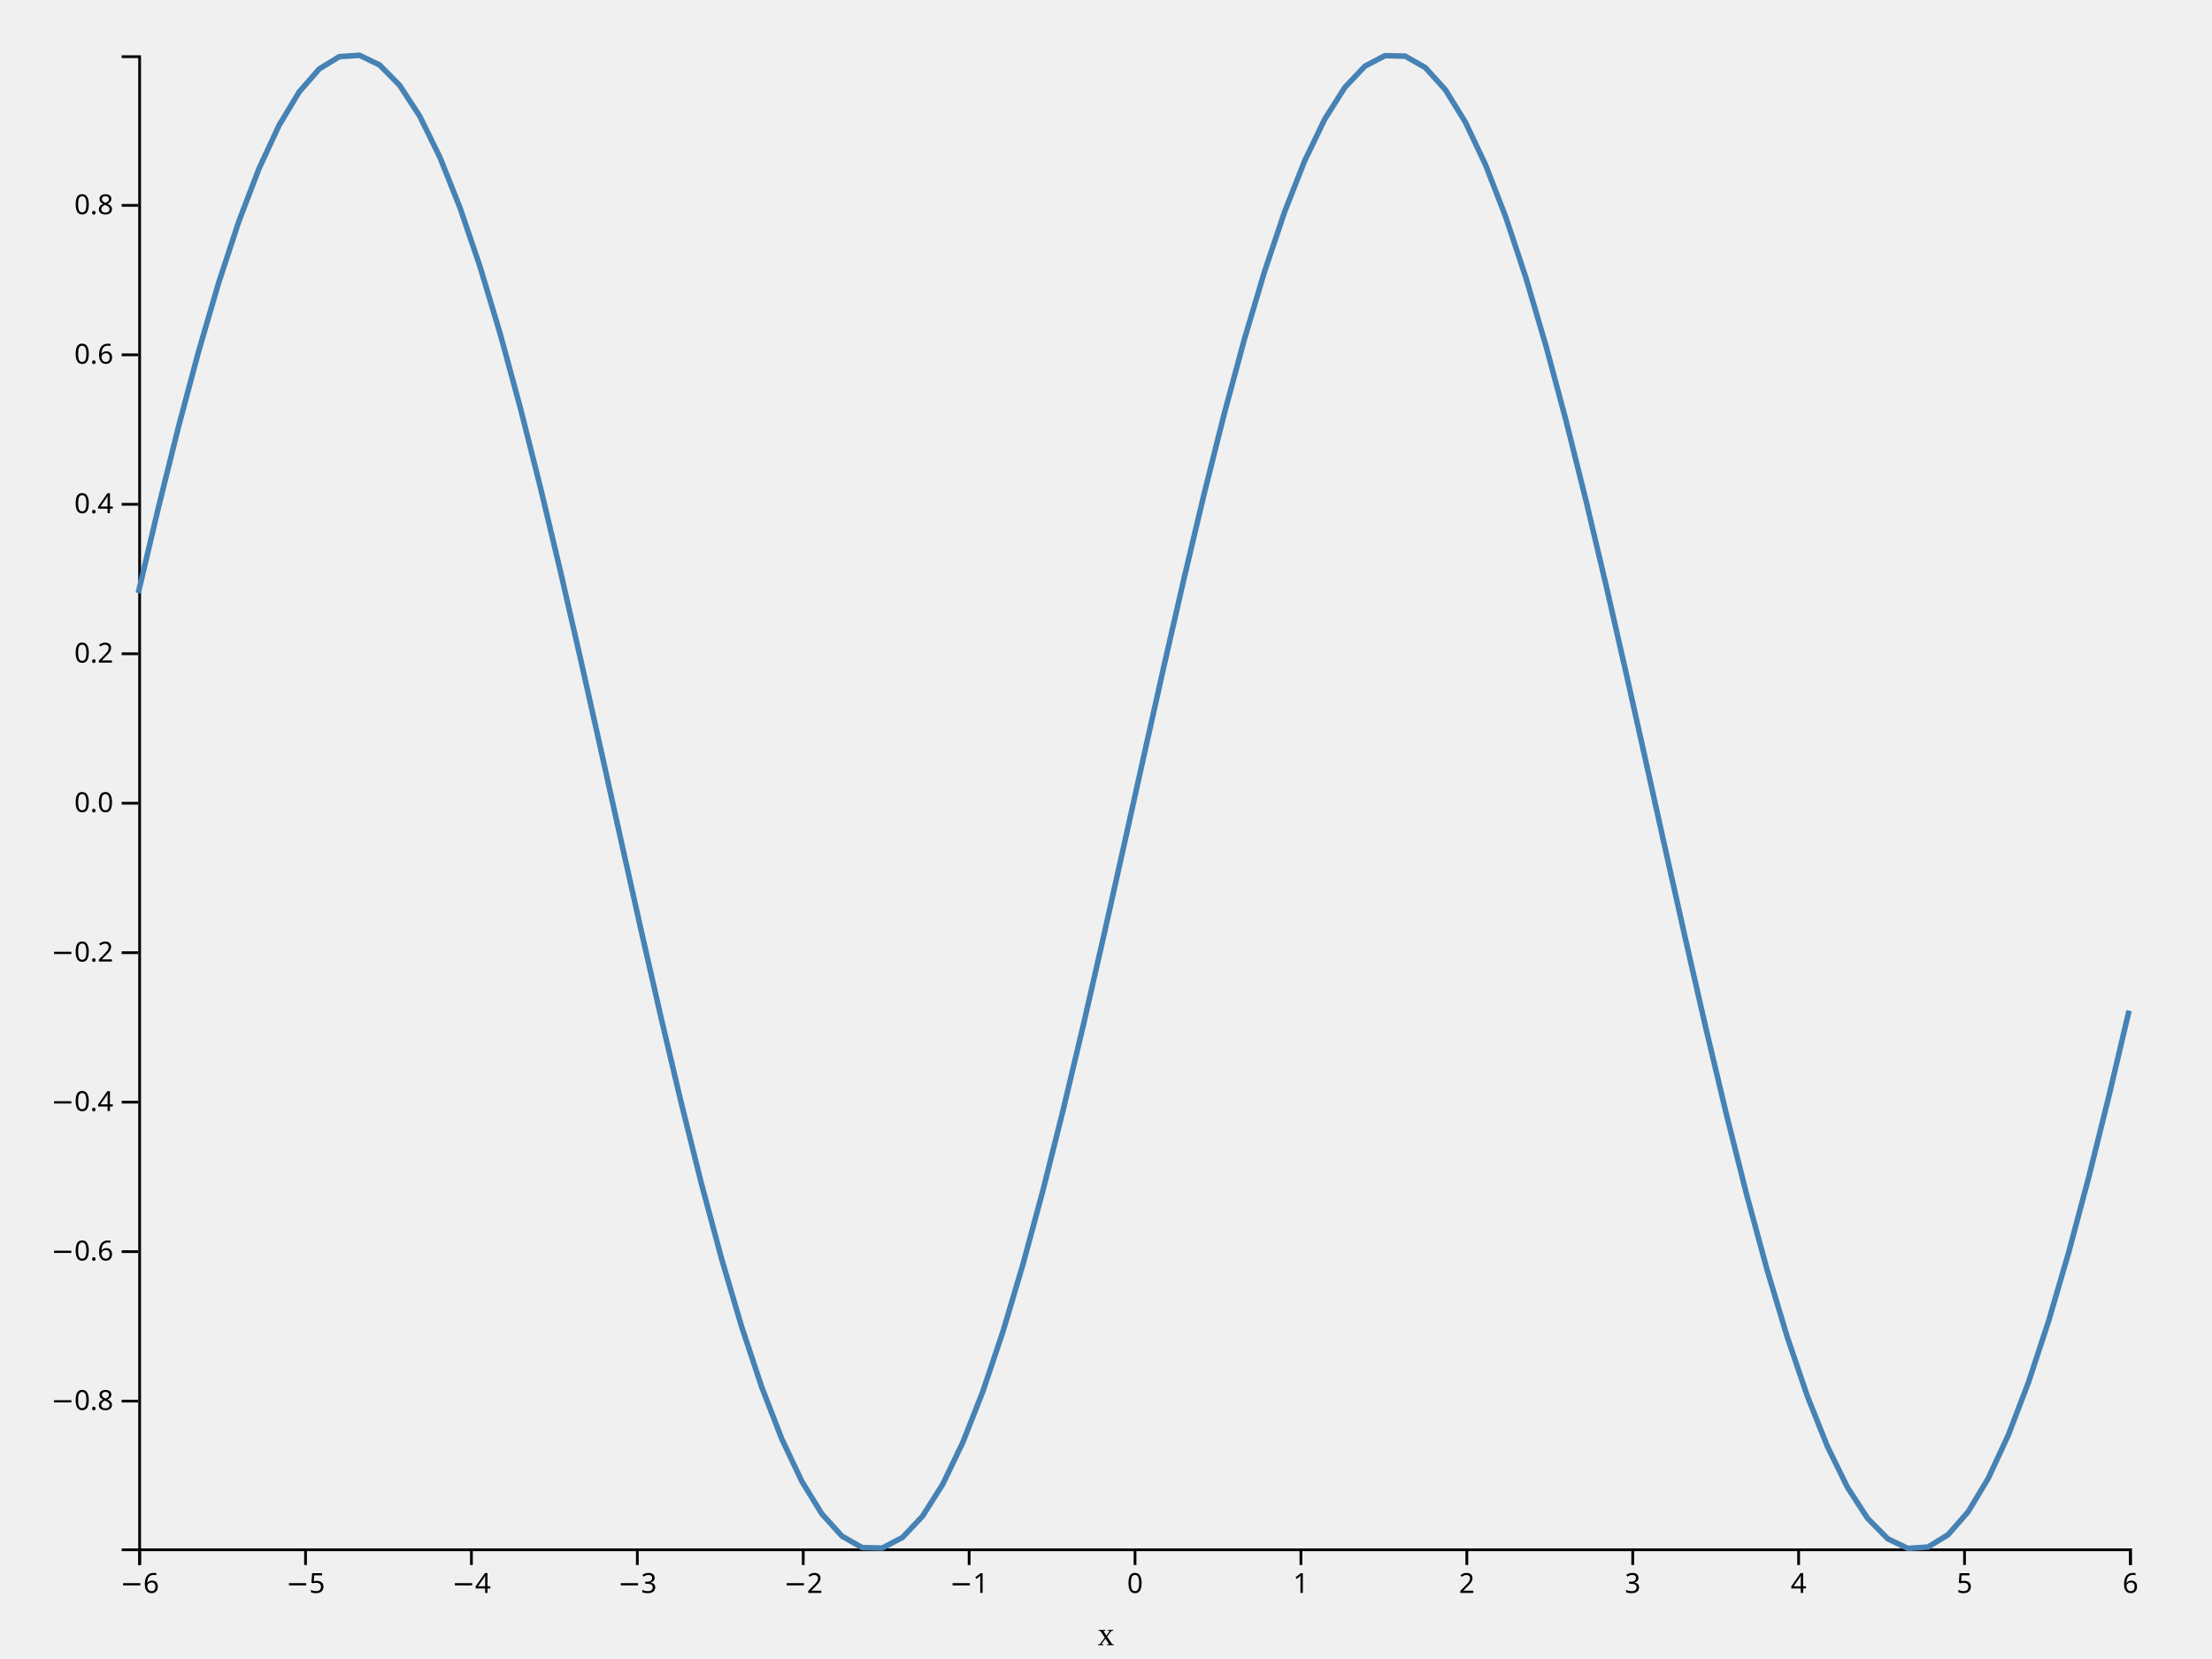
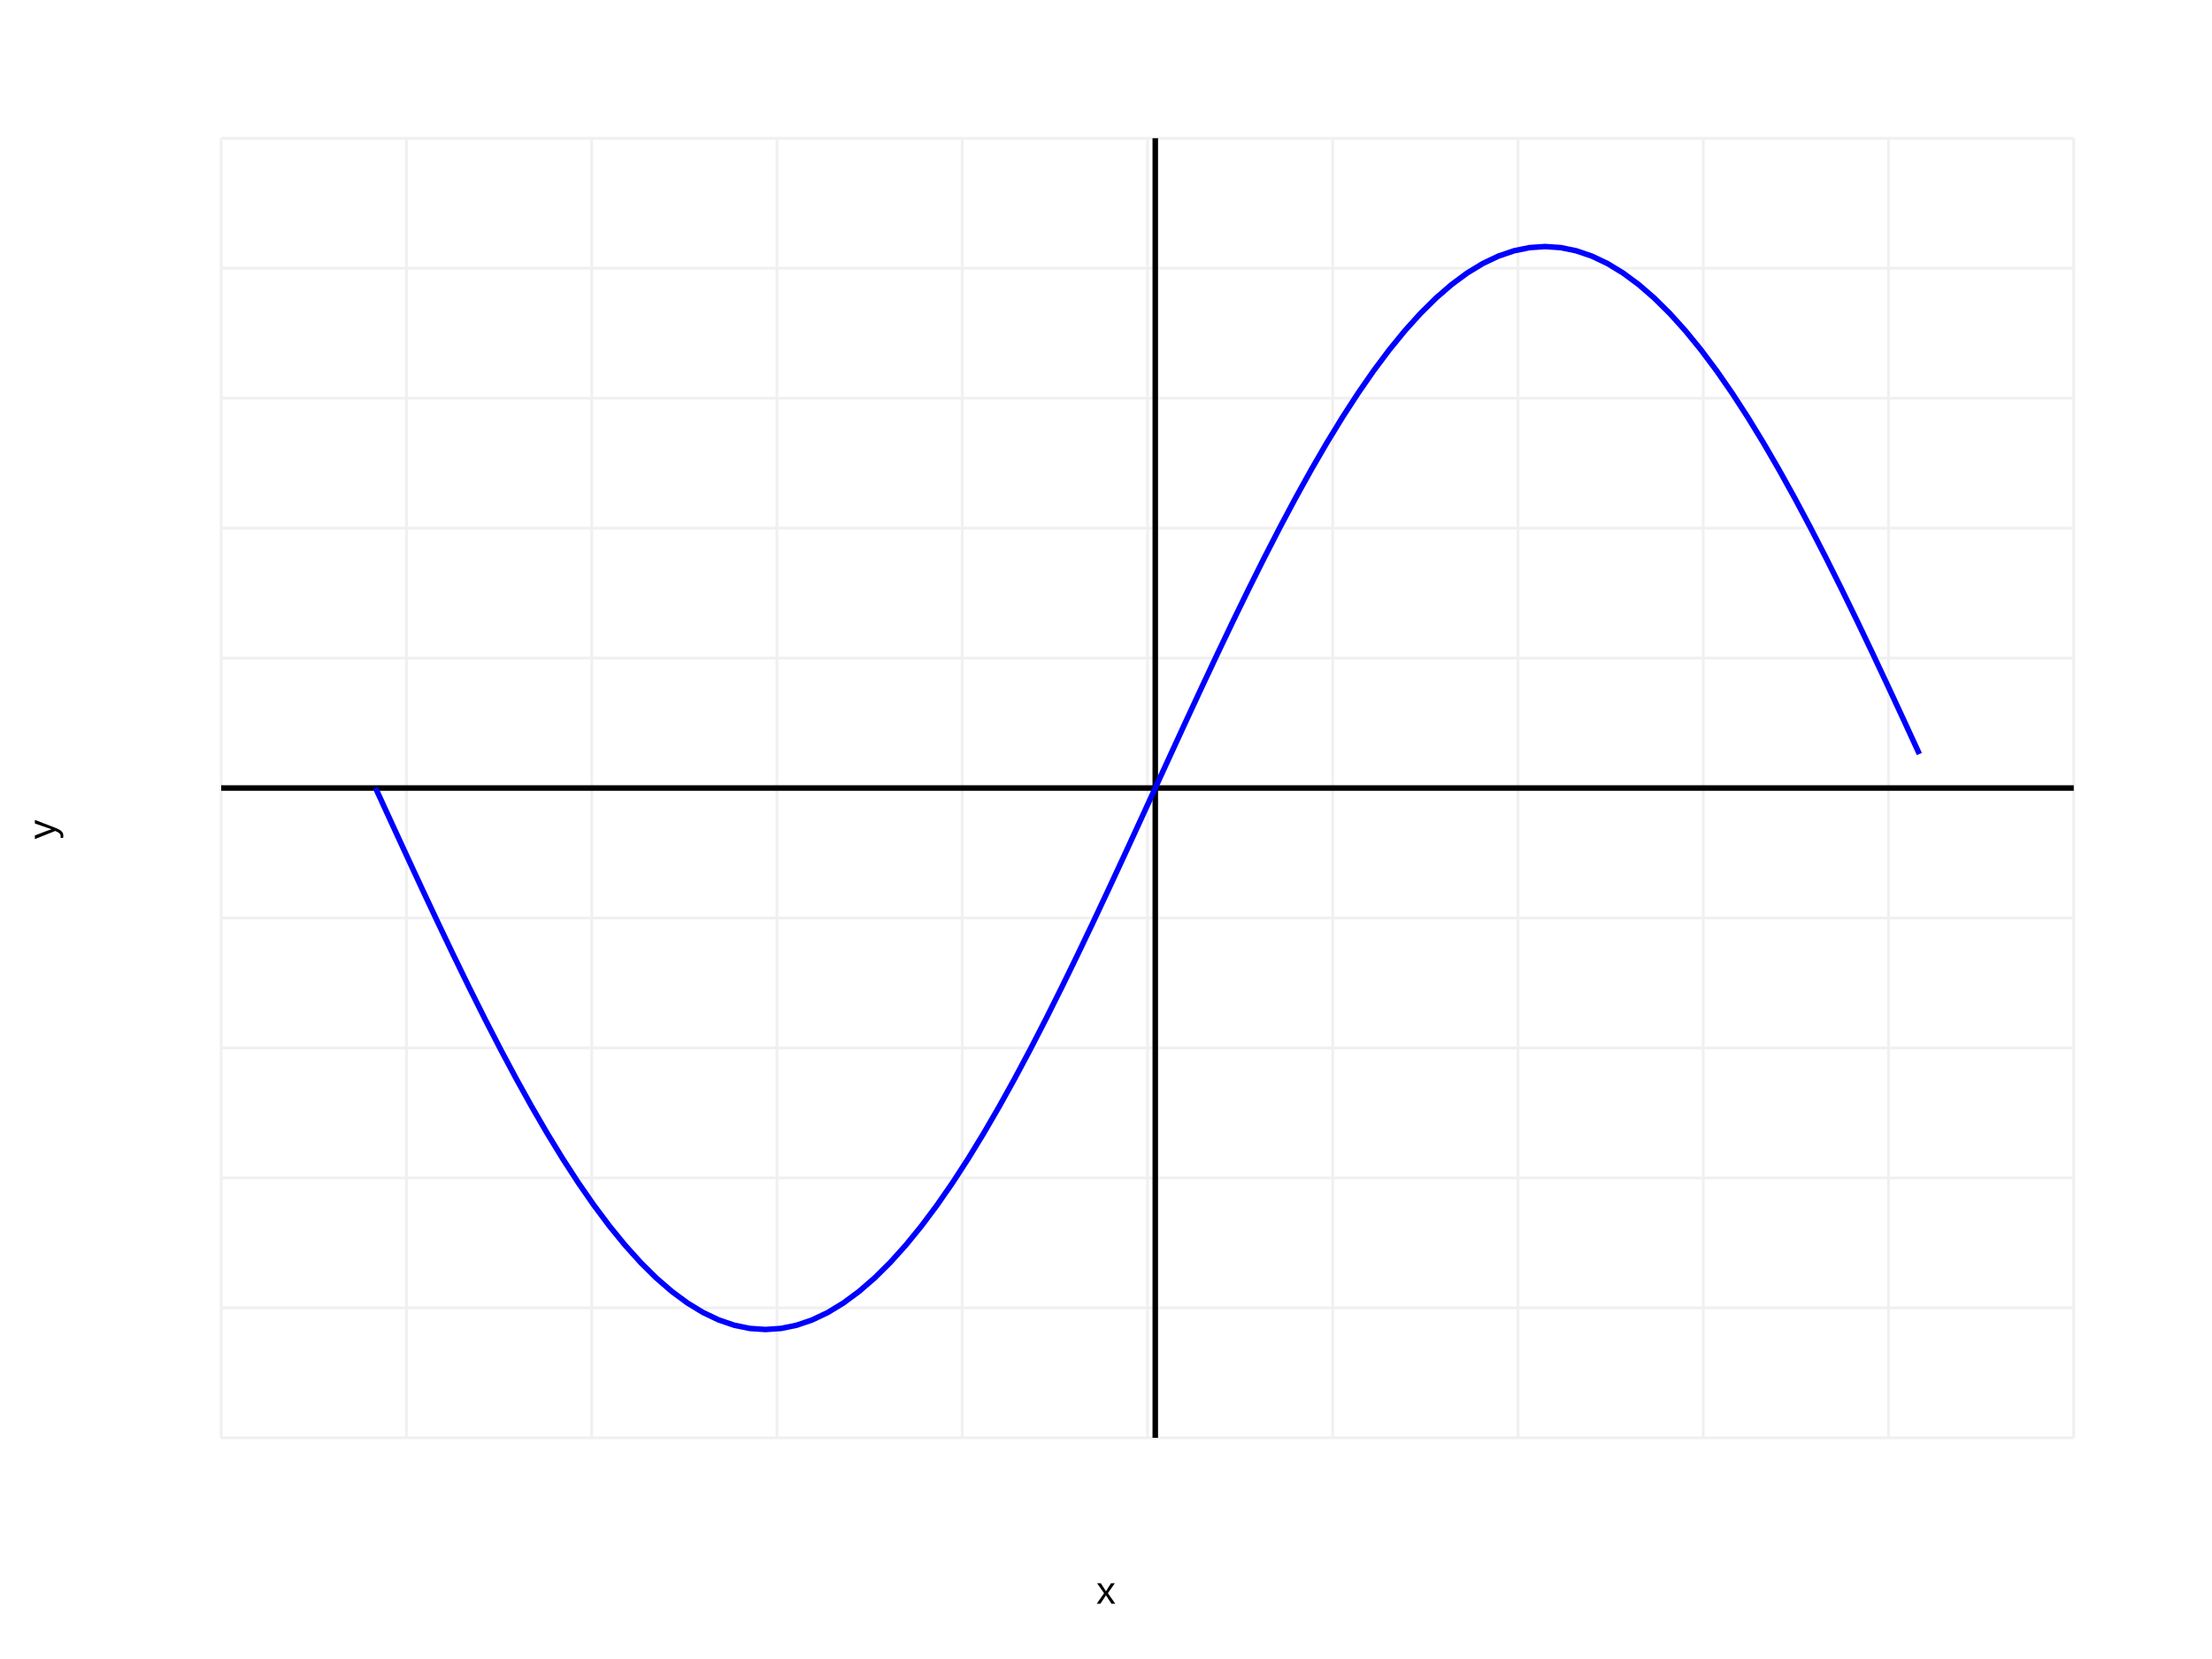
- <svg width="800" height="600">
-   <g transform="translate(0,560)" fill="none" font-size="10" font-family="sans-serif" text-anchor="middle">
-     <path class="domain" stroke="currentColor" d="M50.5,6V0.5H770.5V6" />
-     <g class="tick" opacity="1" transform="translate(50.5,0)">
-       <line stroke="currentColor" y2="6" />
-       <text fill="currentColor" y="9" dy="0.71em">−6</text>
-     </g>
-     <g class="tick" opacity="1" transform="translate(110.5,0)">
-       <line stroke="currentColor" y2="6" />
-       <text fill="currentColor" y="9" dy="0.71em">−5</text>
-     </g>
-     <g class="tick" opacity="1" transform="translate(170.5,0)">
-       <line stroke="currentColor" y2="6" />
-       <text fill="currentColor" y="9" dy="0.71em">−4</text>
-     </g>
-     <g class="tick" opacity="1" transform="translate(230.5,0)">
-       <line stroke="currentColor" y2="6" />
-       <text fill="currentColor" y="9" dy="0.71em">−3</text>
-     </g>
-     <g class="tick" opacity="1" transform="translate(290.5,0)">
-       <line stroke="currentColor" y2="6" />
-       <text fill="currentColor" y="9" dy="0.71em">−2</text>
-     </g>
-     <g class="tick" opacity="1" transform="translate(350.5,0)">
-       <line stroke="currentColor" y2="6" />
-       <text fill="currentColor" y="9" dy="0.71em">−1</text>
-     </g>
-     <g class="tick" opacity="1" transform="translate(410.5,0)">
-       <line stroke="currentColor" y2="6" />
-       <text fill="currentColor" y="9" dy="0.71em">0</text>
-     </g>
-     <g class="tick" opacity="1" transform="translate(470.5,0)">
-       <line stroke="currentColor" y2="6" />
-       <text fill="currentColor" y="9" dy="0.71em">1</text>
-     </g>
-     <g class="tick" opacity="1" transform="translate(530.5,0)">
-       <line stroke="currentColor" y2="6" />
-       <text fill="currentColor" y="9" dy="0.71em">2</text>
-     </g>
-     <g class="tick" opacity="1" transform="translate(590.5,0)">
-       <line stroke="currentColor" y2="6" />
-       <text fill="currentColor" y="9" dy="0.71em">3</text>
-     </g>
-     <g class="tick" opacity="1" transform="translate(650.5,0)">
-       <line stroke="currentColor" y2="6" />
-       <text fill="currentColor" y="9" dy="0.71em">4</text>
-     </g>
-     <g class="tick" opacity="1" transform="translate(710.5,0)">
-       <line stroke="currentColor" y2="6" />
-       <text fill="currentColor" y="9" dy="0.71em">5</text>
-     </g>
-     <g class="tick" opacity="1" transform="translate(770.5,0)">
-       <line stroke="currentColor" y2="6" />
-       <text fill="currentColor" y="9" dy="0.71em">6</text>
-     </g>
+ <svg xmlns="http://www.w3.org/2000/svg" width="800" height="600">
+   <rect width="800" height="600" fill="white" />
+   <g stroke="#f0f0f0" stroke-width="1">
+     <line x1="80" y1="50" x2="80" y2="520" />
+     <line x1="147" y1="50" x2="147" y2="520" />
+     <line x1="214" y1="50" x2="214" y2="520" />
+     <line x1="281" y1="50" x2="281" y2="520" />
+     <line x1="348" y1="50" x2="348" y2="520" />
+     <line x1="415" y1="50" x2="415" y2="520" />
+     <line x1="482" y1="50" x2="482" y2="520" />
+     <line x1="549" y1="50" x2="549" y2="520" />
+     <line x1="616" y1="50" x2="616" y2="520" />
+     <line x1="683" y1="50" x2="683" y2="520" />
+     <line x1="750" y1="50" x2="750" y2="520" />
+     <line x1="80" y1="50" x2="750" y2="50" />
+     <line x1="80" y1="97" x2="750" y2="97" />
+     <line x1="80" y1="144" x2="750" y2="144" />
+     <line x1="80" y1="191" x2="750" y2="191" />
+     <line x1="80" y1="238" x2="750" y2="238" />
+     <line x1="80" y1="285" x2="750" y2="285" />
+     <line x1="80" y1="332" x2="750" y2="332" />
+     <line x1="80" y1="379" x2="750" y2="379" />
+     <line x1="80" y1="426" x2="750" y2="426" />
+     <line x1="80" y1="473" x2="750" y2="473" />
+     <line x1="80" y1="520" x2="750" y2="520" />
  </g>
-   <g transform="translate(50,0)" fill="none" font-size="10" font-family="sans-serif" text-anchor="end">
-     <path class="domain" stroke="currentColor" d="M-6,560.5H0.5V20.5H-6" />
-     <g class="tick" opacity="1" transform="translate(0,506.726)">
-       <line stroke="currentColor" x2="-6" />
-       <text fill="currentColor" x="-9" dy="0.32em">−0.8</text>
-     </g>
-     <g class="tick" opacity="1" transform="translate(0,452.6695)">
-       <line stroke="currentColor" x2="-6" />
-       <text fill="currentColor" x="-9" dy="0.32em">−0.6</text>
-     </g>
-     <g class="tick" opacity="1" transform="translate(0,398.613)">
-       <line stroke="currentColor" x2="-6" />
-       <text fill="currentColor" x="-9" dy="0.32em">−0.4</text>
-     </g>
-     <g class="tick" opacity="1" transform="translate(0,344.5565)">
-       <line stroke="currentColor" x2="-6" />
-       <text fill="currentColor" x="-9" dy="0.32em">−0.2</text>
-     </g>
-     <g class="tick" opacity="1" transform="translate(0,290.5)">
-       <line stroke="currentColor" x2="-6" />
-       <text fill="currentColor" x="-9" dy="0.32em">0.0</text>
-     </g>
-     <g class="tick" opacity="1" transform="translate(0,236.4435)">
-       <line stroke="currentColor" x2="-6" />
-       <text fill="currentColor" x="-9" dy="0.32em">0.2</text>
-     </g>
-     <g class="tick" opacity="1" transform="translate(0,182.387)">
-       <line stroke="currentColor" x2="-6" />
-       <text fill="currentColor" x="-9" dy="0.32em">0.4</text>
-     </g>
-     <g class="tick" opacity="1" transform="translate(0,128.3305)">
-       <line stroke="currentColor" x2="-6" />
-       <text fill="currentColor" x="-9" dy="0.32em">0.6</text>
-     </g>
-     <g class="tick" opacity="1" transform="translate(0,74.27403)">
-       <line stroke="currentColor" x2="-6" />
-       <text fill="currentColor" x="-9" dy="0.32em">0.8</text>
-     </g>
+   <g stroke="black" stroke-width="2">
+     <line x1="80" y1="285" x2="750" y2="285" />
+     <line x1="417.82" y1="50" x2="417.82" y2="520" />
  </g>
-   <path fill="none" stroke="steelblue" stroke-width="2" d="M50,214.479L57.273,183.653L64.545,154.388L71.818,127.113L79.091,102.229L86.364,80.099L93.636,61.05L100.909,45.361L108.182,33.262L115.455,24.93L122.727,20.487L130,20L137.273,23.475L144.545,30.861L151.818,42.049L159.091,56.876L166.364,75.124L173.636,96.526L180.909,120.766L188.182,147.49L195.455,176.305L202.727,206.788L210,238.493L217.273,270.953L224.545,303.693L231.818,336.232L239.091,368.092L246.364,398.807L253.636,427.925L260.909,455.019L268.182,479.691L275.455,501.58L282.727,520.364L290,535.767L297.273,547.564L304.545,555.582L311.818,559.702L319.091,559.864L326.364,556.066L333.636,548.364L340.909,536.871L348.182,521.755L355.455,503.238L362.727,481.592L370,457.135L377.273,430.224L384.545,401.257L391.818,370.656L399.091,338.872L406.364,306.371L413.636,273.629L420.909,241.128L428.182,209.344L435.455,178.743L442.727,149.776L450,122.865L457.273,98.408L464.545,76.762L471.818,58.245L479.091,43.129L486.364,31.636L493.636,23.934L500.909,20.136L508.182,20.298L515.455,24.418L522.727,32.436L530,44.233L537.273,59.636L544.545,78.42L551.818,100.309L559.091,124.981L566.364,152.075L573.636,181.193L580.909,211.908L588.182,243.768L595.455,276.307L602.727,309.047L610,341.507L617.273,373.212L624.545,403.695L631.818,432.51L639.091,459.234L646.364,483.474L653.636,504.876L660.909,523.124L668.182,537.951L675.455,549.139L682.727,556.525L690,560L697.273,559.513L704.545,555.07L711.818,546.738L719.091,534.639L726.364,518.95L733.636,499.901L740.909,477.771L748.182,452.887L755.455,425.612L762.727,396.347L770,365.521" />
-   <text transform="rotate(-90)" y="-50" x="-300" dy="1em" style="text-anchor: middle;">x</text>
-   <text transform="translate(400, 595)" style="text-anchor: middle;">x</text>
+   <g fill="none" stroke="blue" stroke-width="2">
+     <path d="M 135.833 285 L 141.473 297.296 L 147.113 309.544 L 152.753 321.696 L 158.392 333.702 L 164.032 345.516 L 169.672 357.091 L 175.311 368.382 L 180.951 379.343 L 186.591 389.933 L 192.231 400.108 L 197.87 409.829 L 203.51 419.057 L 209.15 427.756 L 214.79 435.892 L 220.429 443.432 L 226.069 450.348 L 231.709 456.61 L 237.348 462.195 L 242.988 467.081 L 248.628 471.249 L 254.268 474.681 L 259.907 477.365 L 265.547 479.289 L 271.187 480.447 L 276.827 480.833 L 282.466 480.447 L 288.106 479.289 L 293.746 477.365 L 299.386 474.681 L 305.025 471.249 L 310.665 467.081 L 316.305 462.195 L 321.944 456.61 L 327.584 450.348 L 333.224 443.432 L 338.864 435.892 L 344.503 427.756 L 350.143 419.057 L 355.783 409.829 L 361.423 400.108 L 367.062 389.933 L 372.702 379.343 L 378.342 368.382 L 383.981 357.091 L 389.621 345.516 L 395.261 333.702 L 400.901 321.696 L 406.54 309.544 L 412.18 297.296 L 417.82 285 L 423.46 272.704 L 429.099 260.456 L 434.739 248.304 L 440.379 236.298 L 446.019 224.484 L 451.658 212.909 L 457.298 201.618 L 462.938 190.657 L 468.577 180.067 L 474.217 169.892 L 479.857 160.171 L 485.497 150.943 L 491.136 142.244 L 496.776 134.108 L 502.416 126.568 L 508.056 119.652 L 513.695 113.39 L 519.335 107.805 L 524.975 102.919 L 530.614 98.751 L 536.254 95.319 L 541.894 92.635 L 547.534 90.711 L 553.173 89.553 L 558.813 89.167 L 564.453 89.553 L 570.093 90.711 L 575.732 92.635 L 581.372 95.319 L 587.012 98.751 L 592.652 102.919 L 598.291 107.805 L 603.931 113.39 L 609.571 119.652 L 615.21 126.568 L 620.85 134.108 L 626.49 142.244 L 632.13 150.943 L 637.769 160.171 L 643.409 169.892 L 649.049 180.067 L 654.689 190.657 L 660.328 201.618 L 665.968 212.909 L 671.608 224.484 L 677.247 236.298 L 682.887 248.304 L 688.527 260.456 L 694.167 272.704" />
+   </g>
+   <g fill="black" font-family="Arial" font-size="14">
+     <text x="400" y="580" text-anchor="middle">x</text>
+     <text x="20" y="300" text-anchor="middle" transform="rotate(-90, 20, 300)">y</text>
+   </g>
</svg>
